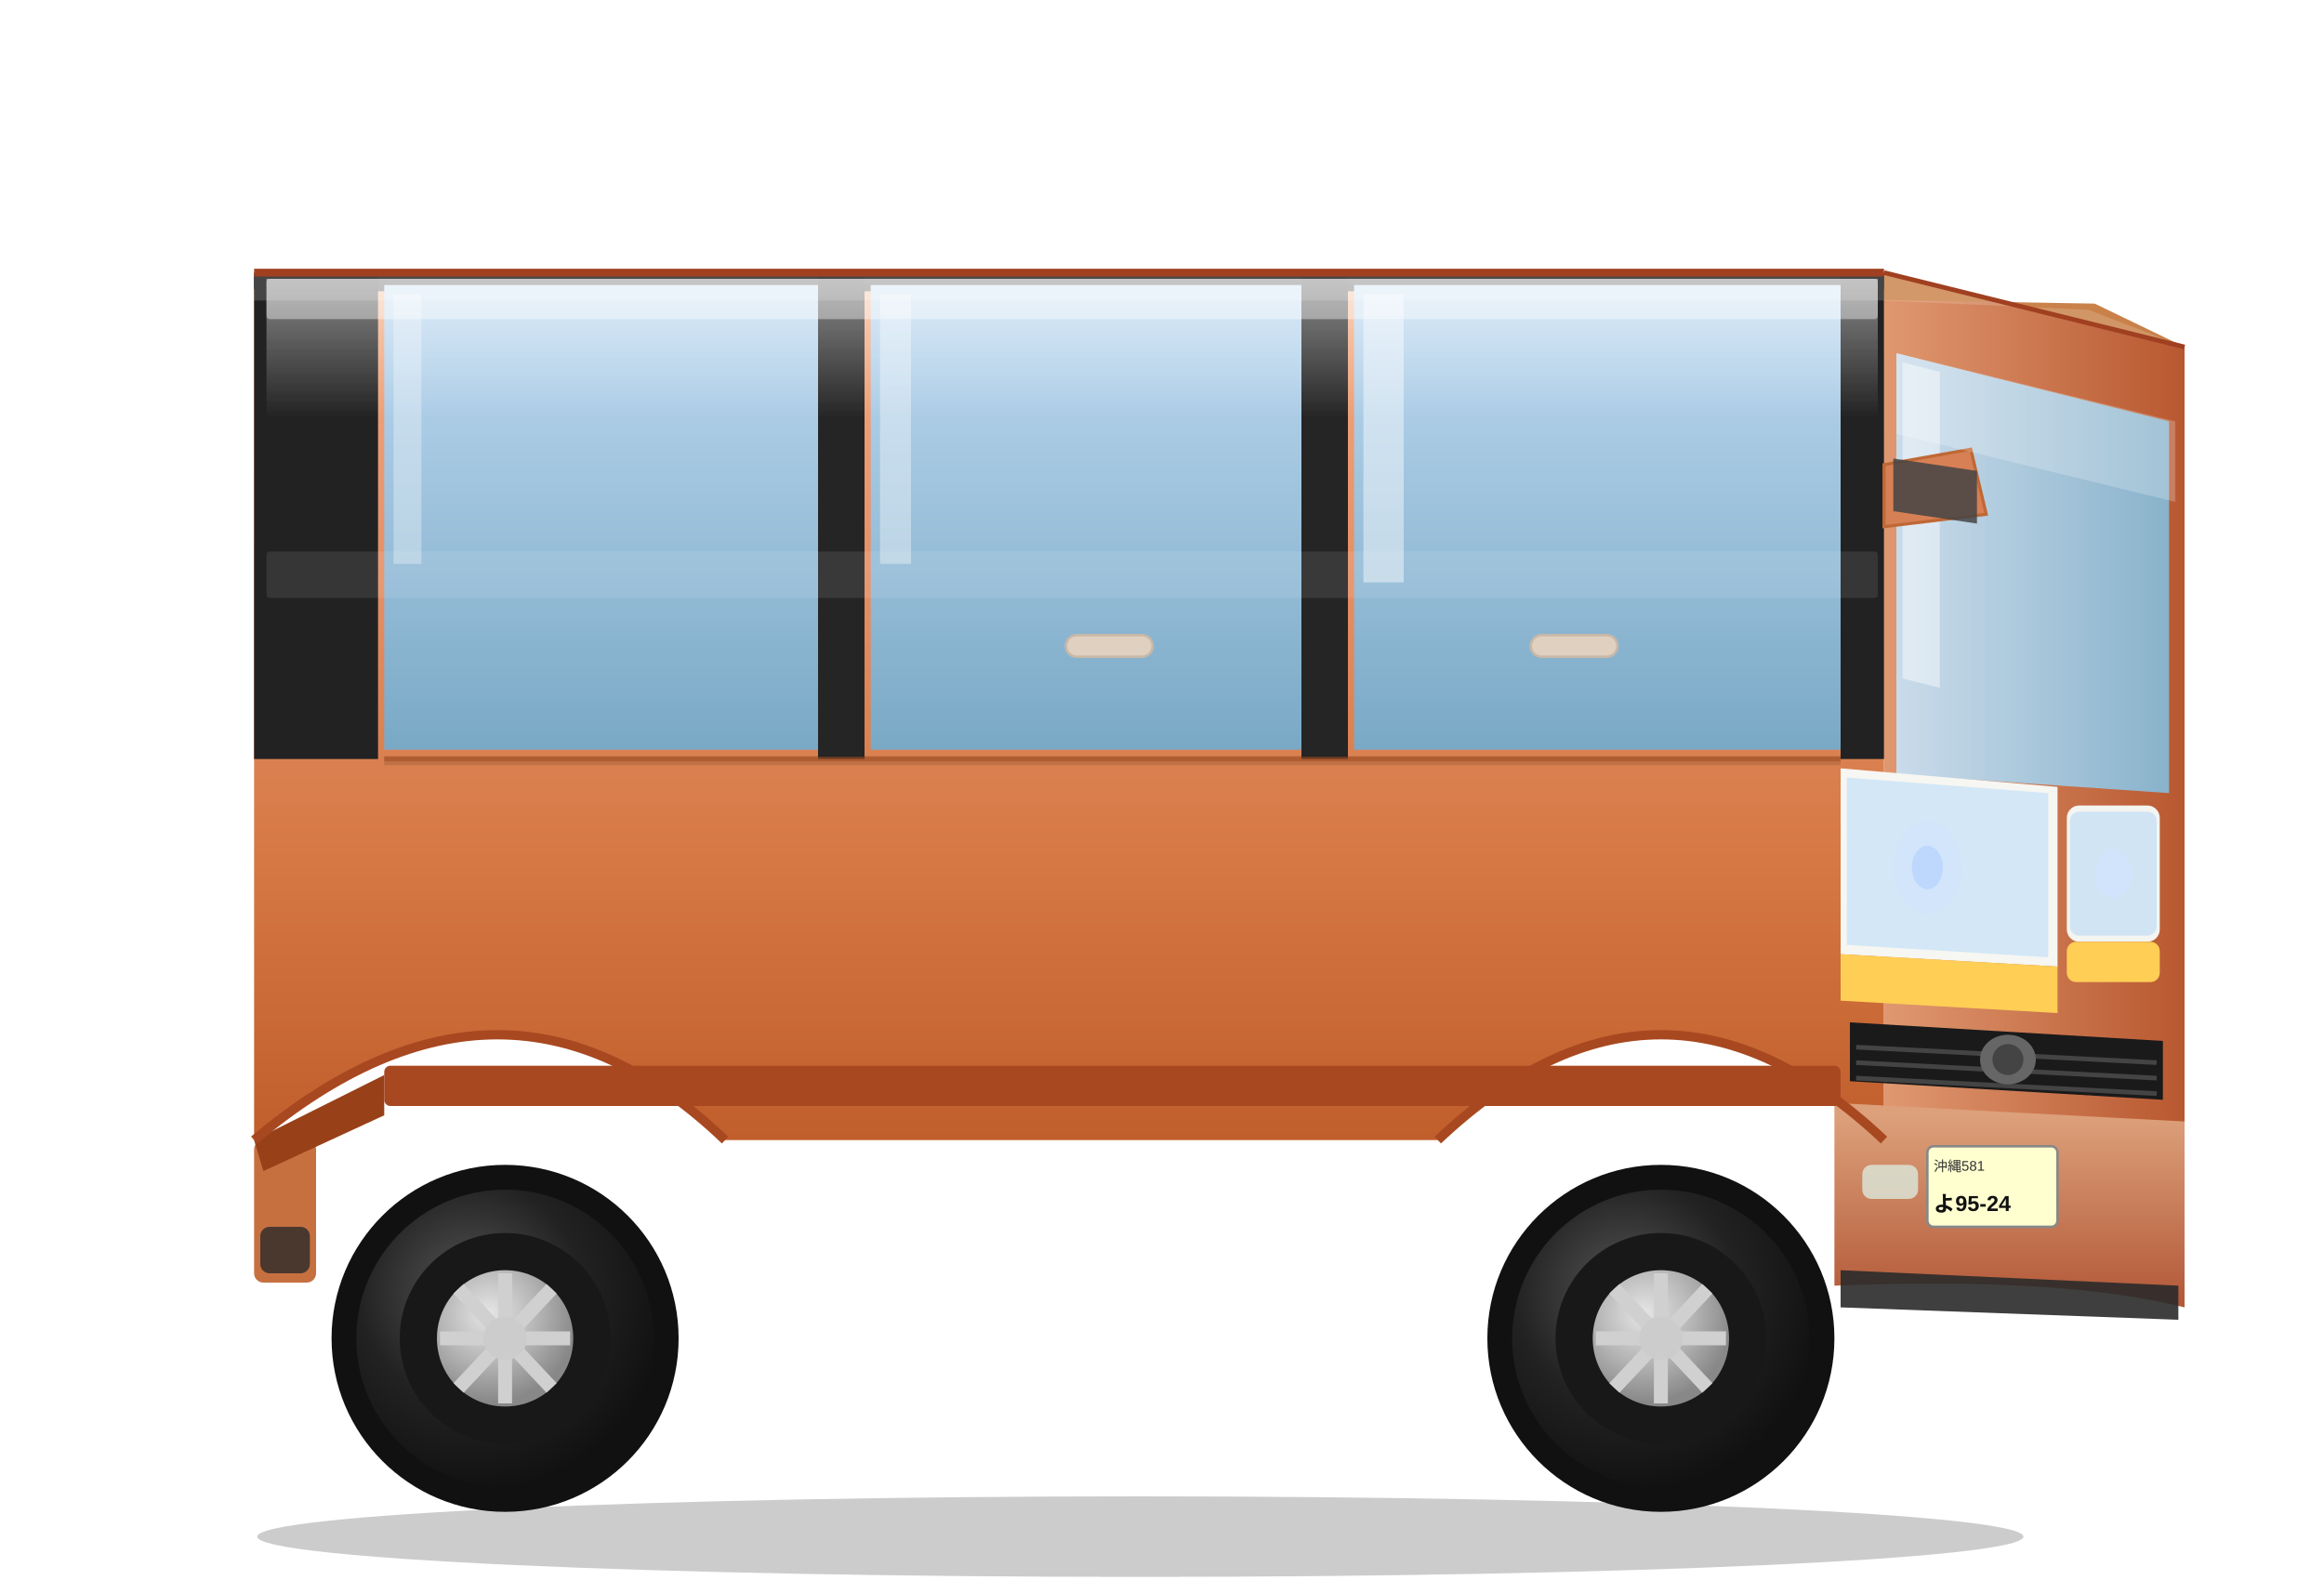
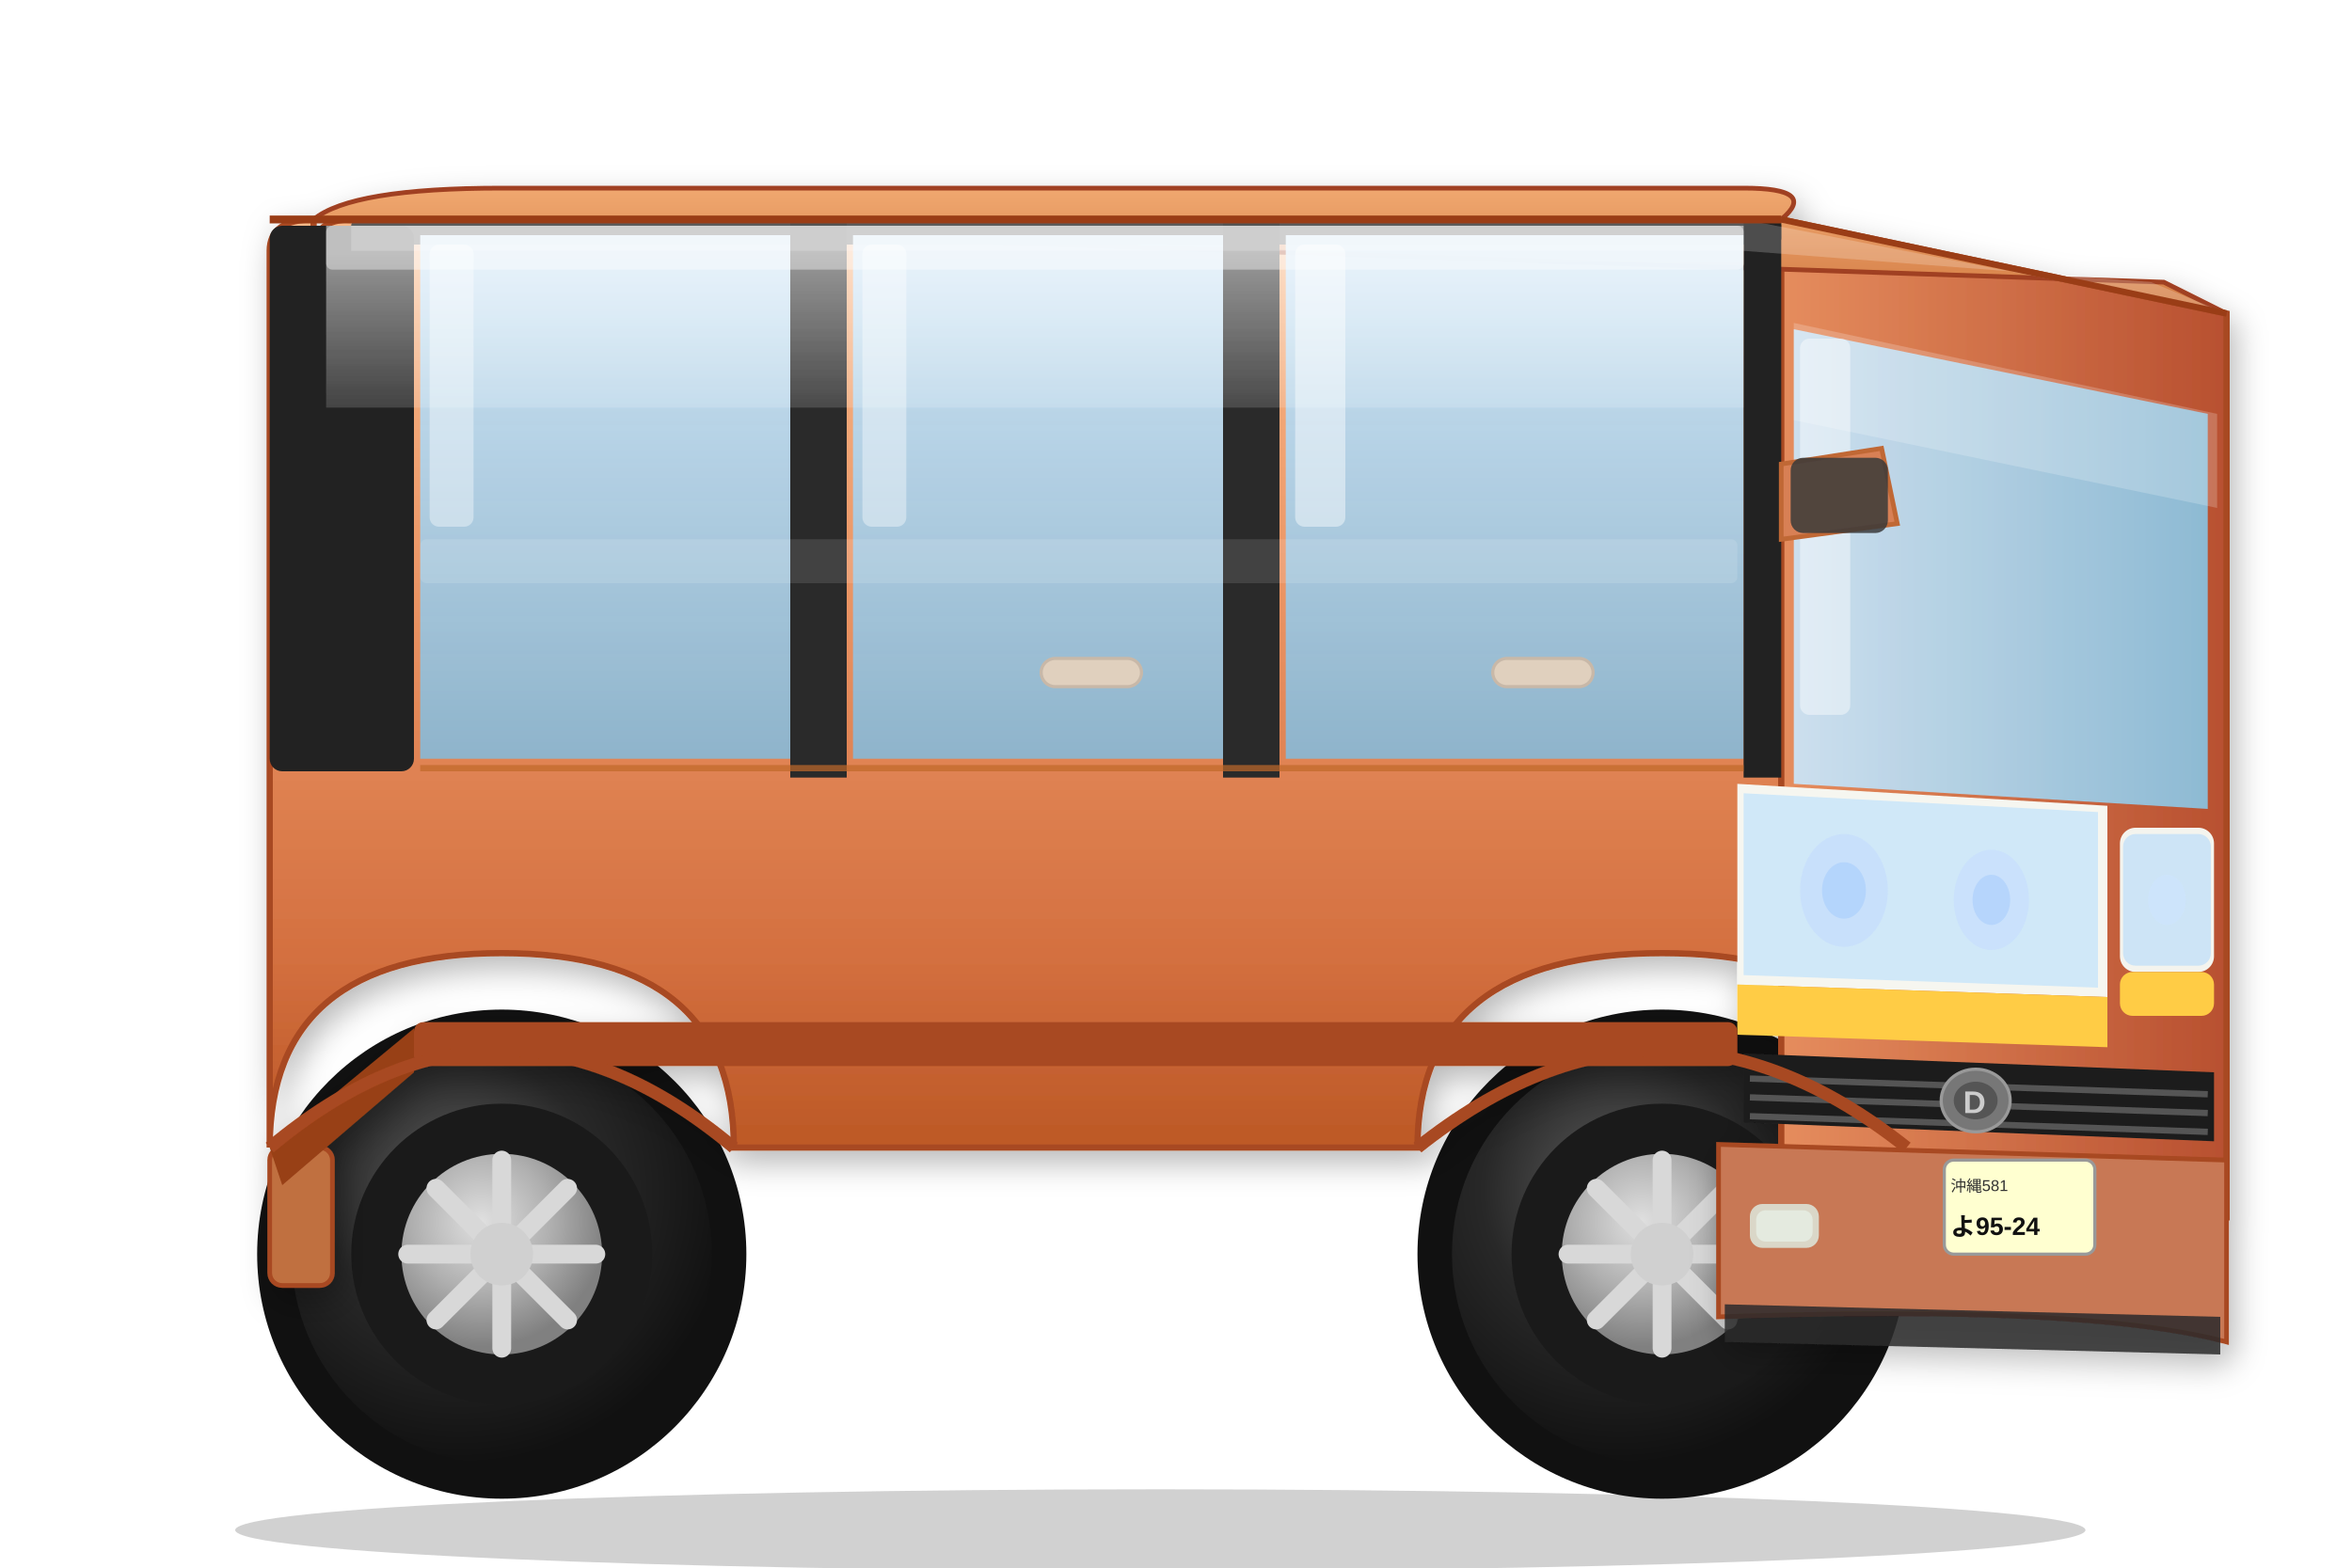
- <svg xmlns="http://www.w3.org/2000/svg" viewBox="0 0 750 510" width="750" height="510">
+ <svg xmlns="http://www.w3.org/2000/svg" viewBox="0 0 750 500" width="750" height="500">
  <defs>
-     <linearGradient id="gS" x1="0" y1="88" x2="0" y2="368" gradientUnits="userSpaceOnUse">
-       <stop offset="0%" stop-color="#F2AC82" />
-       <stop offset="28%" stop-color="#E8946C" />
-       <stop offset="72%" stop-color="#D37540" />
-       <stop offset="100%" stop-color="#C05E2C" />
+     <linearGradient id="body" x1="0" y1="80" x2="0" y2="360" gradientUnits="userSpaceOnUse">
+       <stop offset="0%" stop-color="#F8B888" />
+       <stop offset="35%" stop-color="#EC9868" />
+       <stop offset="80%" stop-color="#D47040" />
+       <stop offset="100%" stop-color="#BE5A28" />
    </linearGradient>
-     <linearGradient id="gF" x1="608" y1="0" x2="705" y2="0" gradientUnits="userSpaceOnUse">
-       <stop offset="0%" stop-color="#E09870" />
-       <stop offset="100%" stop-color="#B85830" />
+     <linearGradient id="front" x1="560" y1="0" x2="710" y2="0" gradientUnits="userSpaceOnUse">
+       <stop offset="0%" stop-color="#E89060" />
+       <stop offset="100%" stop-color="#B85030" />
    </linearGradient>
-     <linearGradient id="gR" x1="82" y1="0" x2="705" y2="0" gradientUnits="userSpaceOnUse">
-       <stop offset="0%" stop-color="#DEA068" />
-       <stop offset="100%" stop-color="#C88048" />
+     <linearGradient id="roof" x1="0" y1="0" x2="0" y2="1">
+       <stop offset="0%" stop-color="#F0A870" />
+       <stop offset="100%" stop-color="#D07840" />
    </linearGradient>
-     <linearGradient id="gG" x1="0" y1="95" x2="0" y2="245" gradientUnits="userSpaceOnUse">
-       <stop offset="0%" stop-color="#BDD8F0" />
-       <stop offset="100%" stop-color="#78A8C5" />
+     <linearGradient id="glass" x1="0" y1="90" x2="0" y2="245" gradientUnits="userSpaceOnUse">
+       <stop offset="0%" stop-color="#C8E4F8" stop-opacity="0.95" />
+       <stop offset="100%" stop-color="#84B8D8" stop-opacity="0.9" />
    </linearGradient>
-     <linearGradient id="gWF" x1="610" y1="0" x2="700" y2="0" gradientUnits="userSpaceOnUse">
-       <stop offset="0%" stop-color="#CAE2F6" />
-       <stop offset="100%" stop-color="#84BAD8" />
+     <linearGradient id="wshield" x1="560" y1="100" x2="708" y2="100" gradientUnits="userSpaceOnUse">
+       <stop offset="0%" stop-color="#D0E8FA" />
+       <stop offset="100%" stop-color="#88C0DE" />
    </linearGradient>
-     <linearGradient id="gB" x1="0" y1="360" x2="0" y2="428" gradientUnits="userSpaceOnUse">
-       <stop offset="0%" stop-color="#DCA07A" />
-       <stop offset="100%" stop-color="#AE5030" />
-     </linearGradient>
-     <radialGradient id="gT" cx="38%" cy="34%" r="68%">
-       <stop offset="0%" stop-color="#555" />
-       <stop offset="55%" stop-color="#222" />
+     <radialGradient id="tire" cx="40%" cy="35%" r="65%">
+       <stop offset="0%" stop-color="#606060" />
+       <stop offset="50%" stop-color="#282828" />
      <stop offset="100%" stop-color="#111" />
    </radialGradient>
-     <radialGradient id="gH" cx="38%" cy="32%" r="65%">
-       <stop offset="0%" stop-color="#e6e6e6" />
-       <stop offset="55%" stop-color="#b5b5b5" />
-       <stop offset="100%" stop-color="#888" />
+     <radialGradient id="rim" cx="40%" cy="34%" r="62%">
+       <stop offset="0%" stop-color="#e0e0e0" />
+       <stop offset="55%" stop-color="#b0b0b0" />
+       <stop offset="100%" stop-color="#808080" />
    </radialGradient>
-     <linearGradient id="gSh" x1="0" y1="88" x2="0" y2="135" gradientUnits="userSpaceOnUse">
-       <stop offset="0%" stop-color="rgba(255,255,255,0.56)" />
+     <linearGradient id="shine" x1="0" y1="80" x2="0" y2="150" gradientUnits="userSpaceOnUse">
+       <stop offset="0%" stop-color="rgba(255,255,255,0.62)" />
      <stop offset="100%" stop-color="rgba(255,255,255,0)" />
    </linearGradient>
+     <filter id="shadow" x="-5%" y="-5%" width="110%" height="130%">
+       <feDropShadow dx="2" dy="4" stdDeviation="5" flood-color="rgba(0,0,0,0.28)" />
+     </filter>
  </defs>
-   <ellipse cx="368" cy="496" rx="285" ry="13" fill="rgba(0,0,0,0.2)" />
-   <circle cx="163" cy="432" r="56" fill="#111" />
-   <circle cx="163" cy="432" r="48" fill="url(#gT)" />
-   <circle cx="163" cy="432" r="34" fill="#181818" />
-   <circle cx="163" cy="432" r="22" fill="url(#gH)" />
-   <g stroke="#d0d0d0" stroke-width="4.5">
-     <line x1="163" y1="411" x2="163" y2="453" />
-     <line x1="142" y1="432" x2="184" y2="432" />
-     <line x1="148" y1="416" x2="178" y2="448" />
-     <line x1="178" y1="416" x2="148" y2="448" />
+   <ellipse cx="370" cy="488" rx="295" ry="13" fill="rgba(0,0,0,0.18)" />
+   <circle cx="160" cy="400" r="78" fill="#111" />
+   <circle cx="160" cy="400" r="67" fill="url(#tire)" />
+   <circle cx="160" cy="400" r="48" fill="#1a1a1a" />
+   <circle cx="160" cy="400" r="32" fill="url(#rim)" />
+   <g stroke="#d8d8d8" stroke-width="6" stroke-linecap="round">
+     <line x1="160" y1="370" x2="160" y2="430" />
+     <line x1="130" y1="400" x2="190" y2="400" />
+     <line x1="139" y1="379" x2="181" y2="421" />
+     <line x1="181" y1="379" x2="139" y2="421" />
  </g>
-   <circle cx="163" cy="432" r="7" fill="#ccc" />
-   <circle cx="536" cy="432" r="56" fill="#111" />
-   <circle cx="536" cy="432" r="48" fill="url(#gT)" />
-   <circle cx="536" cy="432" r="34" fill="#181818" />
-   <circle cx="536" cy="432" r="22" fill="url(#gH)" />
-   <g stroke="#d0d0d0" stroke-width="4.5">
-     <line x1="536" y1="411" x2="536" y2="453" />
-     <line x1="515" y1="432" x2="557" y2="432" />
-     <line x1="521" y1="416" x2="551" y2="448" />
-     <line x1="551" y1="416" x2="521" y2="448" />
+   <circle cx="160" cy="400" r="10" fill="#d0d0d0" />
+   <circle cx="530" cy="400" r="78" fill="#111" />
+   <circle cx="530" cy="400" r="67" fill="url(#tire)" />
+   <circle cx="530" cy="400" r="48" fill="#1a1a1a" />
+   <circle cx="530" cy="400" r="32" fill="url(#rim)" />
+   <g stroke="#d8d8d8" stroke-width="6" stroke-linecap="round">
+     <line x1="530" y1="370" x2="530" y2="430" />
+     <line x1="500" y1="400" x2="560" y2="400" />
+     <line x1="509" y1="379" x2="551" y2="421" />
+     <line x1="551" y1="379" x2="509" y2="421" />
  </g>
-   <circle cx="536" cy="432" r="7" fill="#ccc" />
-   <path d="M82,88 L608,88 L608,368   Q536,300 464,368   L234,368 Q163,300 82,368 Z" fill="url(#gS)" />
-   <path d="M608,88 L705,112 L705,392 Q660,378 608,368 Z" fill="url(#gF)" />
-   <path d="M82,88 L608,88 L705,112 L676,98 Z" fill="url(#gR)" />
-   <rect x="82" y="88" width="526" height="6" rx="1" fill="#2a2a2a" />
-   <rect x="82" y="88" width="40" height="157" fill="#222" />
-   <path d="M124,92 L124,242 L264,242 L264,92 Z" fill="url(#gG)" />
-   <path d="M127,95 L136,95 L136,182 L127,182 Z" fill="rgba(255,255,255,0.32)" />
-   <rect x="264" y="88" width="15" height="157" fill="#252525" />
-   <path d="M281,92 L281,242 L420,242 L420,92 Z" fill="url(#gG)" />
-   <path d="M284,95 L294,95 L294,182 L284,182 Z" fill="rgba(255,255,255,0.36)" />
-   <rect x="420" y="88" width="15" height="157" fill="#252525" />
-   <path d="M437,92 L437,242 L594,242 L594,92 Z" fill="url(#gG)" />
-   <path d="M440,95 L453,95 L453,188 L440,188 Z" fill="rgba(255,255,255,0.44)" />
-   <rect x="594" y="88" width="14" height="157" fill="#222" />
-   <path d="M612,114 L700,136 L700,256 L612,250 Z" fill="url(#gWF)" opacity="0.92" />
-   <path d="M614,117 L626,120 L626,222 L614,219 Z" fill="rgba(255,255,255,0.44)" />
-   <line x1="124" y1="245" x2="594" y2="245" stroke="#B85828" stroke-width="1.5" opacity="0.6" />
-   <rect x="124" y="244" width="470" height="3" fill="rgba(0,0,0,0.12)" />
-   <path d="M594,248 L664,254 L664,312 L594,308 Z" fill="#F6F6F2" rx="4" />
-   <path d="M596,251 L661,256 L661,309 L596,305 Z" fill="#D3E7F6" />
-   <ellipse cx="622" cy="280" rx="11" ry="15" fill="rgba(210,228,252,0.9)" />
-   <ellipse cx="622" cy="280" rx="5" ry="7" fill="rgba(188,215,252,0.95)" />
-   <path d="M594,308 L664,312 L664,327 L594,323 Z" fill="#FFCE55" />
-   <rect x="667" y="260" width="30" height="44" rx="4" fill="#F4F4F0" />
-   <rect x="668" y="262" width="28" height="40" rx="3" fill="#D0E4F4" />
-   <ellipse cx="682" cy="282" rx="6" ry="8" fill="rgba(210,228,252,0.9)" />
-   <rect x="667" y="304" width="30" height="13" rx="3" fill="#FFCE55" />
-   <path d="M597,330 L698,336 L698,355 L597,349 Z" fill="#1a1a1a" />
-   <line x1="599" y1="338" x2="696" y2="343" stroke="#444" stroke-width="1.5" />
-   <line x1="599" y1="343" x2="696" y2="348" stroke="#444" stroke-width="1.5" />
-   <line x1="599" y1="348" x2="696" y2="353" stroke="#444" stroke-width="1.5" />
-   <ellipse cx="648" cy="342" rx="9" ry="8" fill="#666" />
-   <ellipse cx="648" cy="342" rx="5" ry="5" fill="#444" />
-   <path d="M592,356 L705,362 L705,422 Q665,412 592,415 Z" fill="url(#gB)" />
-   <path d="M594,410 L703,415 L703,426 L594,422 Z" fill="#2a2a2a" opacity="0.9" />
-   <rect x="601" y="376" width="18" height="11" rx="3" fill="#DCE8DC" opacity="0.8" />
-   <rect x="82" y="368" width="20" height="46" rx="3" fill="#C67040" />
-   <rect x="84" y="396" width="16" height="15" rx="3" fill="#2a2a2a" opacity="0.8" />
-   <rect x="124" y="344" width="470" height="13" rx="2" fill="#A84820" />
-   <path d="M82,368 L124,347 L124,360 L85,378 Z" fill="#984018" />
-   <path d="M82,368  Q163,300 234,368" fill="none" stroke="#A84820" stroke-width="3" />
-   <path d="M464,368 Q536,300 608,368" fill="none" stroke="#A84820" stroke-width="3" />
-   <rect x="344" y="205" width="28" height="7" rx="3.5" fill="#DFD0C0" stroke="#C8B8A8" stroke-width="0.8" />
-   <rect x="494" y="205" width="28" height="7" rx="3.5" fill="#DFD0C0" stroke="#C8B8A8" stroke-width="0.8" />
-   <path d="M608,150 L636,145 L641,166 L608,170 Z" fill="#D88055" stroke="#BF6835" stroke-width="1" />
-   <path d="M611,148 L638,152 L638,169 L611,165 Z" fill="#444" opacity="0.85" />
-   <path d="M86,90 L606,90 L606,136 L86,136 Z" fill="url(#gSh)" opacity="0.88" />
-   <rect x="86" y="90" width="520" height="13" rx="1" fill="rgba(255,255,255,0.50)" opacity="0.78" />
-   <rect x="86" y="178" width="520" height="15" rx="1" fill="rgba(255,255,255,0.09)" />
-   <path d="M612,114 L702,136 L702,162 L612,140 Z" fill="rgba(255,255,255,0.22)" />
-   <path d="M82,88 L608,88 L705,112 L674,100 L608,97 L82,97 Z" fill="rgba(255,255,255,0.16)" />
-   <line x1="82" y1="88" x2="608" y2="88" stroke="#A04020" stroke-width="2.5" />
-   <line x1="608" y1="88" x2="705" y2="112" stroke="#A04020" stroke-width="1.5" />
-   <rect x="622" y="370" width="42" height="26" rx="2" fill="#FFFFD0" stroke="#888" stroke-width="0.8" />
-   <text x="624" y="378" font-size="4.5" fill="#333" font-family="Arial,sans-serif">沖縄581</text>
-   <text x="624" y="391" font-size="7" fill="#111" font-family="Arial,sans-serif" font-weight="bold">よ95-24</text>
+   <circle cx="530" cy="400" r="10" fill="#d0d0d0" />
+   <g filter="url(#shadow)">
+     <path d="   M 100,80   Q 100,72 110,72   L 558,72   Q 568,72 568,80   L 568,325   Q 568,330 568,330   L 455,330 Q 455,322 530,322 Q 605,322 605,330   L 605,330 Q 605,325 600,330   L 455,330   Q 455,310 530,310 Q 608,310 608,330   L 608,366   Q 565,300 530,300 Q 460,300 455,366   L 232,366   Q 228,300 160,300 Q 94,300 90,366   L 88,330   Q 100,330 100,322 Z" fill="none" />
+     <path d="M100,80 Q100,70 112,70 L556,70 Q568,70 568,80   L568,366 L608,366   Q608,304 530,304 Q452,304 452,366   L234,366   Q234,304 160,304 Q86,304 86,366   L86,80 Q86,70 100,70 Z" fill="url(#body)" stroke="#A84820" stroke-width="2" />
+     <path d="M568,70 L710,100 L710,388 Q640,370 568,366 L568,70 Z" fill="url(#front)" stroke="#A84820" stroke-width="2" />
+     <path d="M100,70 Q112,60 160,60 L556,60 Q580,60 568,70 L710,100 L690,90 Z" fill="url(#roof)" stroke="#A04020" stroke-width="1.5" />
+     <rect x="112" y="70" width="456" height="8" rx="2" fill="#333" />
+     <rect x="86" y="72" width="46" height="174" rx="4" fill="#222" />
+     <path d="M134,75 L134,242 L252,242 L252,75 Z" rx="3" fill="url(#glass)" />
+     <rect x="137" y="78" width="14" height="90" rx="3" fill="rgba(255,255,255,0.38)" />
+     <rect x="252" y="70" width="18" height="178" fill="#2a2a2a" />
+     <path d="M272,75 L272,242 L390,242 L390,75 Z" rx="3" fill="url(#glass)" />
+     <rect x="275" y="78" width="14" height="90" rx="3" fill="rgba(255,255,255,0.38)" />
+     <rect x="390" y="70" width="18" height="178" fill="#2a2a2a" />
+     <path d="M410,75 L410,242 L556,242 L556,75 Z" rx="3" fill="url(#glass)" />
+     <rect x="413" y="78" width="16" height="90" rx="3" fill="rgba(255,255,255,0.44)" />
+     <rect x="556" y="70" width="12" height="178" fill="#222" />
+     <path d="M572,105 L704,132 L704,258 L572,250 Z" fill="url(#wshield)" opacity="0.93" rx="3" />
+     <rect x="574" y="108" width="16" height="120" rx="3" fill="rgba(255,255,255,0.42)" />
+     <line x1="134" y1="245" x2="556" y2="245" stroke="#C06828" stroke-width="2" opacity="0.7" />
+     <path d="M554,250 L672,257 L672,318 L554,314 Z" rx="6" fill="#F6F6F0" />
+     <path d="M556,253 L669,259 L669,315 L556,311 Z" rx="5" fill="#D0E8F8" />
+     <ellipse cx="588" cy="284" rx="14" ry="18" fill="rgba(200,224,252,0.88)" />
+     <ellipse cx="588" cy="284" rx="7" ry="9" fill="rgba(180,212,252,0.95)" />
+     <ellipse cx="635" cy="287" rx="12" ry="16" fill="rgba(200,224,252,0.8)" />
+     <ellipse cx="635" cy="287" rx="6" ry="8" fill="rgba(180,212,252,0.9)" />
+     <path d="M554,314 L672,318 L672,334 L554,330 Z" rx="3" fill="#FFCC44" />
+     <rect x="676" y="264" width="30" height="46" rx="5" fill="#F4F4EE" />
+     <rect x="677" y="266" width="28" height="42" rx="4" fill="#CDE4F6" />
+     <ellipse cx="691" cy="287" rx="6" ry="8" fill="rgba(205,228,252,0.9)" />
+     <rect x="676" y="310" width="30" height="14" rx="4" fill="#FFCC44" />
+     <path d="M556,336 L706,342 L706,364 L556,358 Z" rx="3" fill="#1c1c1c" />
+     <path d="M558,344 L704,349" stroke="#555" stroke-width="2" />
+     <path d="M558,350 L704,355" stroke="#555" stroke-width="2" />
+     <path d="M558,356 L704,361" stroke="#555" stroke-width="2" />
+     <ellipse cx="630" cy="351" rx="11" ry="10" fill="#777" stroke="#999" stroke-width="1" />
+     <ellipse cx="630" cy="351" rx="7" ry="6" fill="#555" />
+     <text x="626" y="355" font-size="10" fill="#ccc" font-family="Arial" font-weight="bold">D</text>
+     <path d="M548,365 L710,370 L710,428 Q665,416 548,420 Z" rx="6" fill="#C87855" stroke="#A84820" stroke-width="1.5" />
+     <path d="M550,416 L708,420 L708,432 L550,428 Z" rx="3" fill="#2a2a2a" opacity="0.85" />
+     <rect x="558" y="384" width="22" height="14" rx="4" fill="#DDE8DC" opacity="0.85" />
+     <rect x="560" y="386" width="18" height="10" rx="3" fill="#E8F2E8" opacity="0.7" />
+     <rect x="86" y="366" width="20" height="44" rx="4" fill="#C07040" stroke="#A84820" stroke-width="1.5" />
+     <rect x="132" y="326" width="422" height="14" rx="3" fill="#A84820" />
+     <path d="M86,366 L132,328 L132,342 L90,378 Z" fill="#984018" />
+     <path d="M86,366  Q160,304 234,366" fill="none" stroke="#A84820" stroke-width="4" />
+     <path d="M452,366 Q530,304 608,366" fill="none" stroke="#A84820" stroke-width="4" />
+     <rect x="332" y="210" width="32" height="9" rx="4.5" fill="#E0D0BE" stroke="#C8B8A8" stroke-width="1" />
+     <rect x="476" y="210" width="32" height="9" rx="4.5" fill="#E0D0BE" stroke="#C8B8A8" stroke-width="1" />
+     <path d="M568,148 L600,143 L605,167 L568,172 Z" rx="4" fill="#D88055" stroke="#C06835" stroke-width="1.5" />
+     <rect x="571" y="146" width="31" height="24" rx="4" fill="#3a3a3a" opacity="0.85" />
+     <path d="M104,72 L556,72 L556,130 L104,130 Z" fill="url(#shine)" opacity="0.85" />
+     <rect x="104" y="72" width="452" height="14" rx="2" fill="rgba(255,255,255,0.50)" opacity="0.78" />
+     <rect x="134" y="172" width="420" height="14" rx="2" fill="rgba(255,255,255,0.12)" />
+     <path d="M572,103 L707,132 L707,162 L572,134 Z" fill="rgba(255,255,255,0.2)" />
+     <path d="M112,70 L556,70 L710,100 L686,90 L556,80 L112,80 Z" fill="rgba(255,255,255,0.2)" />
+     <line x1="86" y1="70" x2="568" y2="70" stroke="#9A3E18" stroke-width="2.5" />
+     <line x1="568" y1="70" x2="710" y2="100" stroke="#9A3E18" stroke-width="2" />
+   </g>
+   <rect x="620" y="370" width="48" height="30" rx="3" fill="#FFFFD0" stroke="#999" stroke-width="1" />
+   <text x="622" y="380" font-size="5" fill="#333" font-family="Arial,sans-serif">沖縄581</text>
+   <text x="622" y="394" font-size="8" fill="#111" font-family="Arial,sans-serif" font-weight="bold">よ95-24</text>
</svg>
